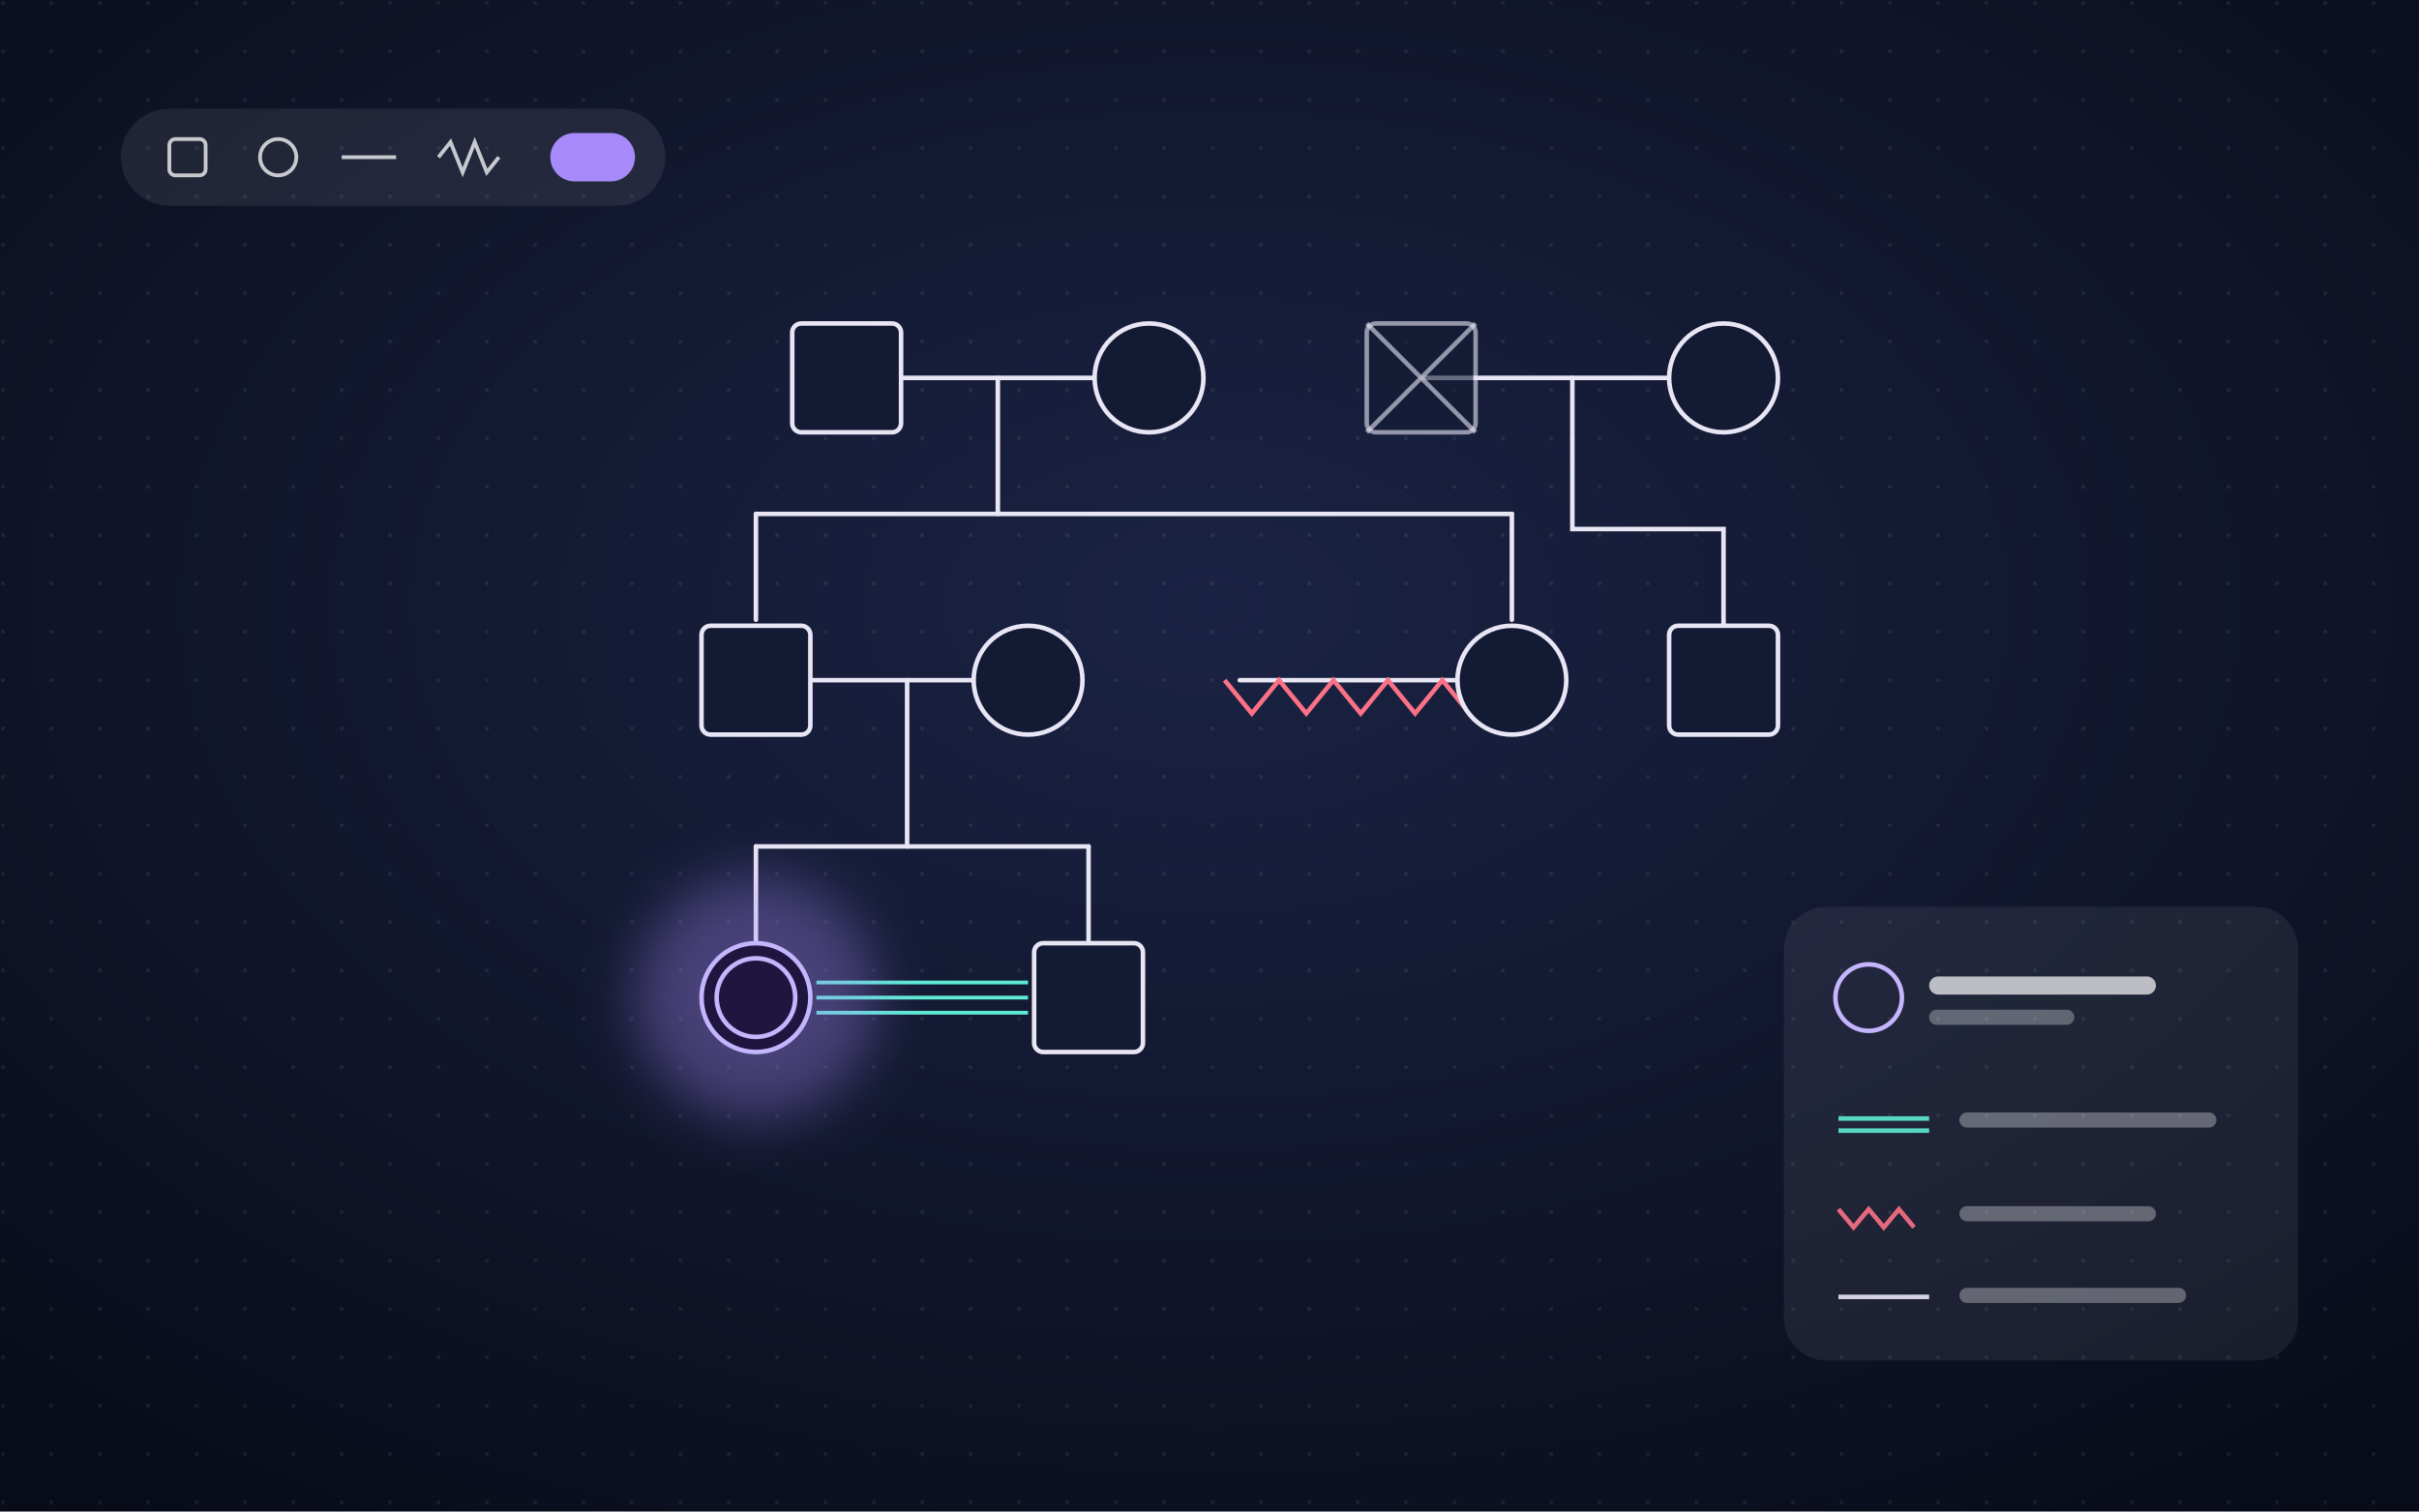
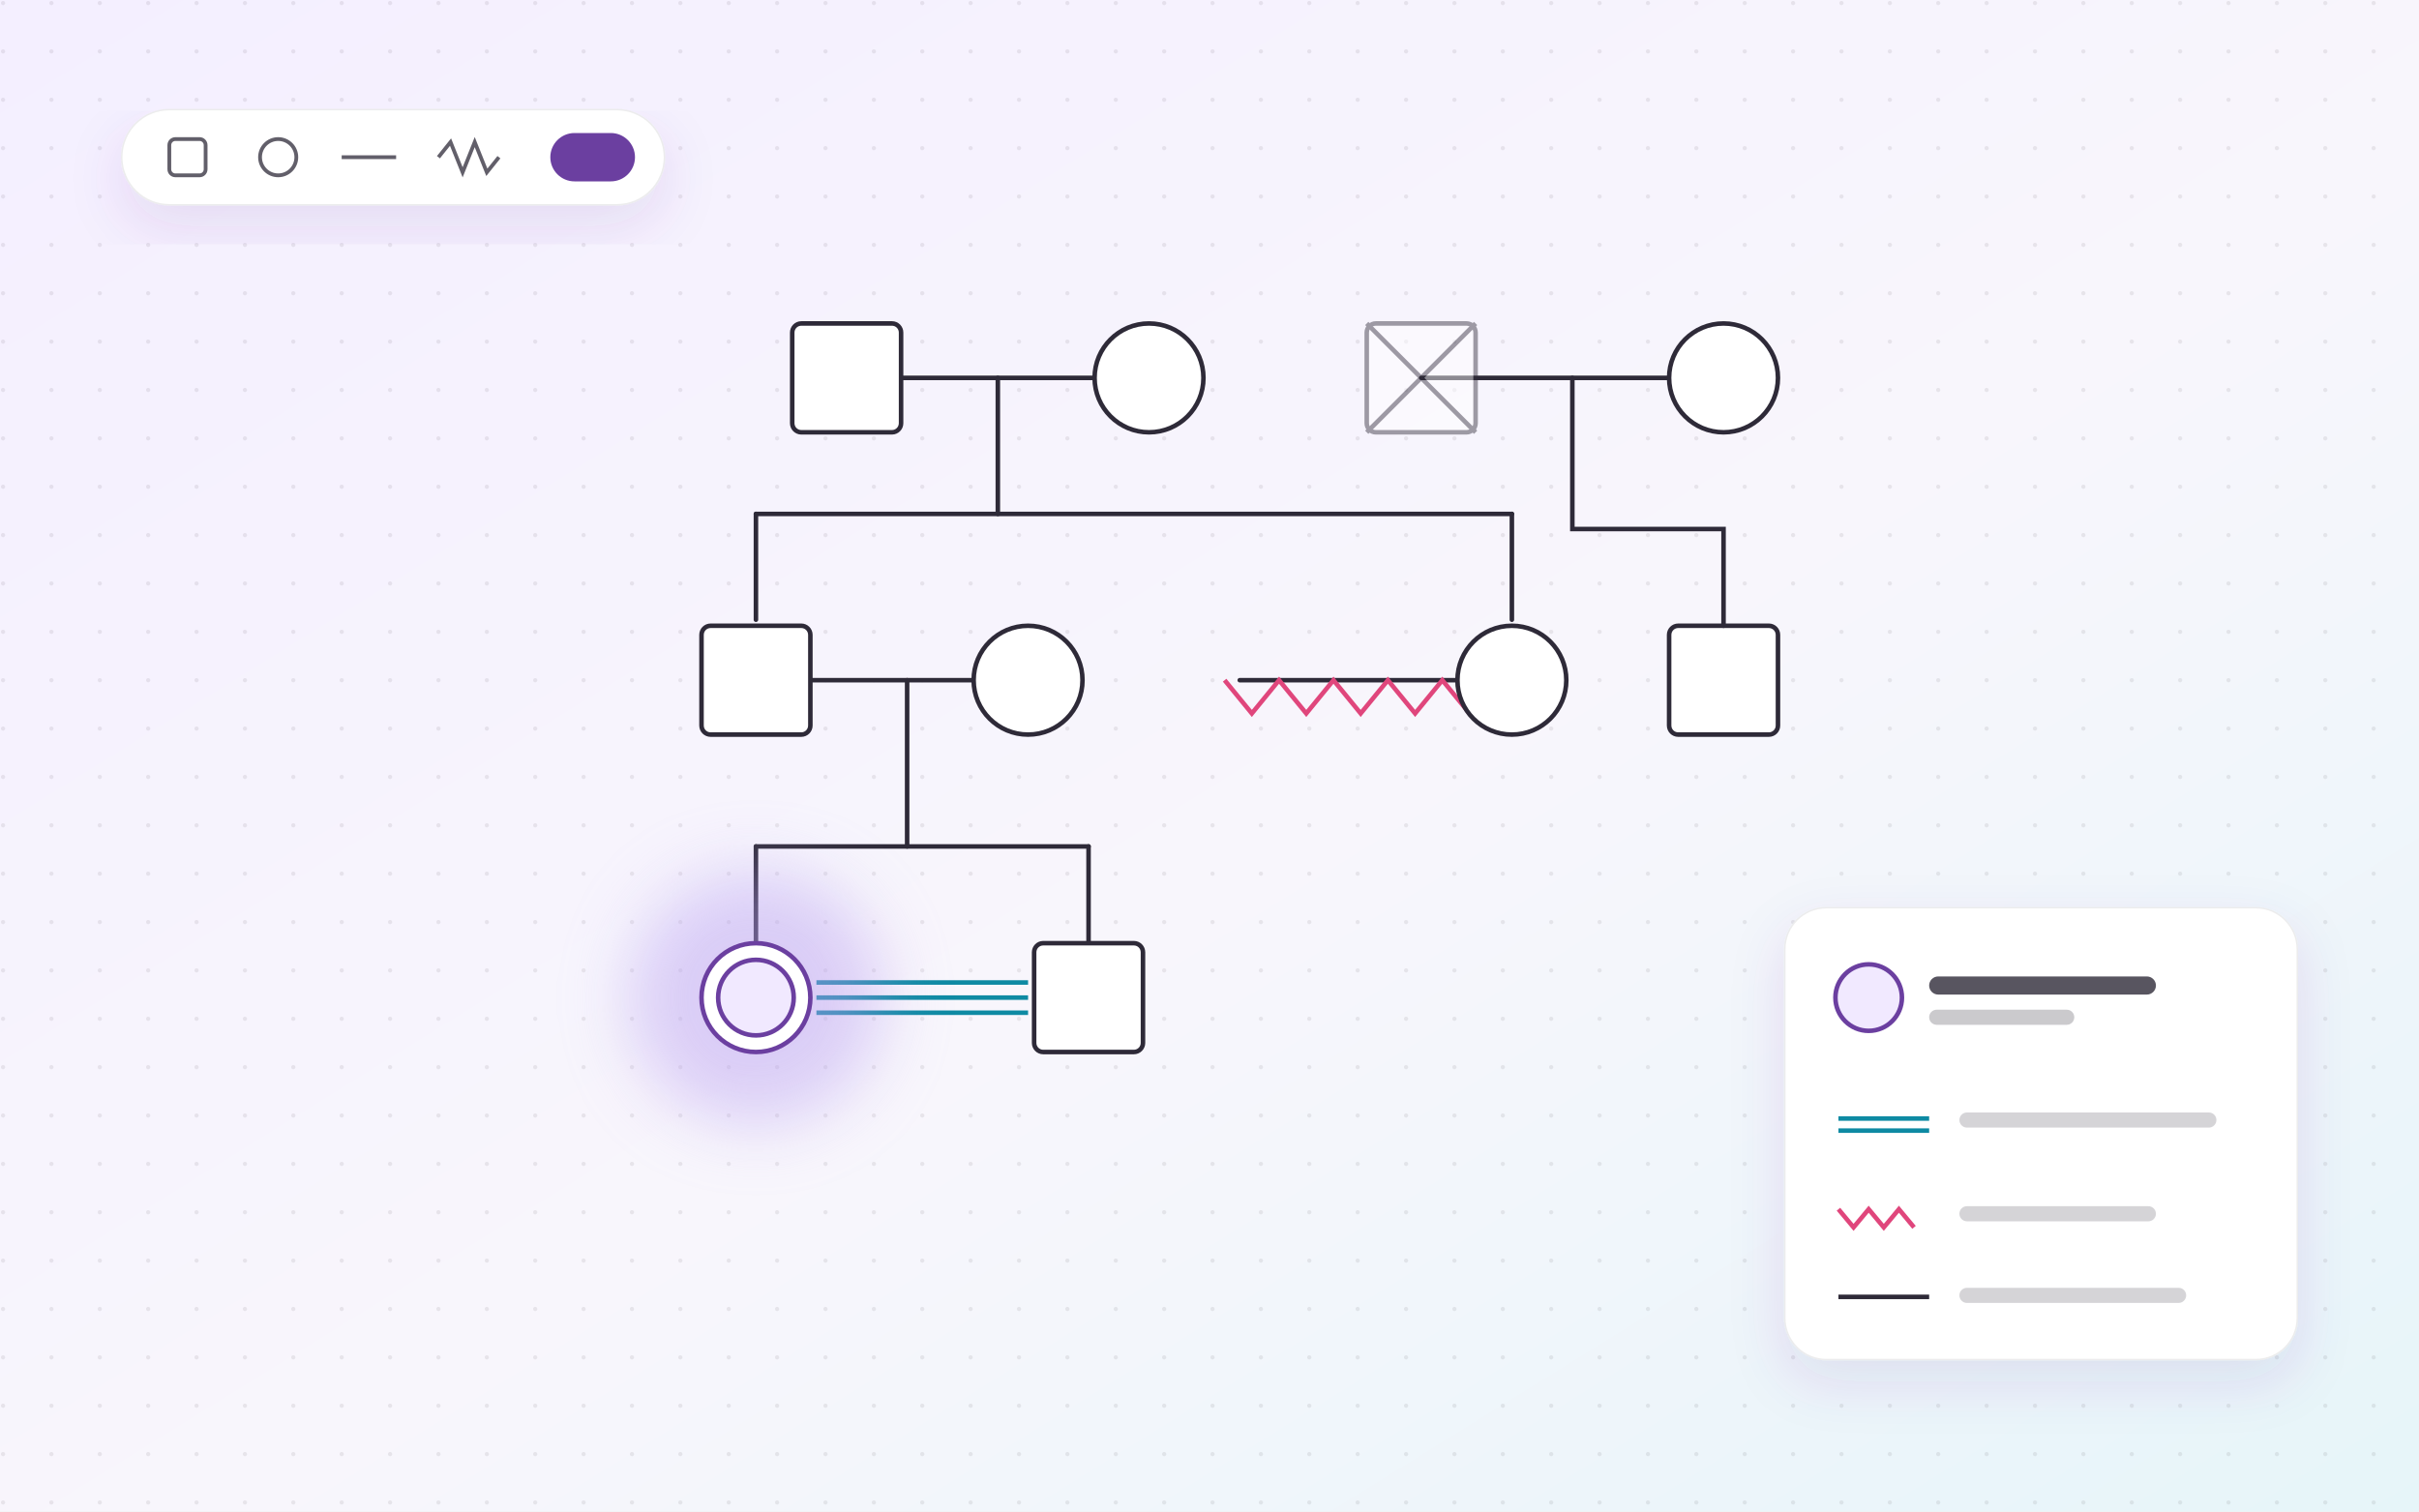
<svg xmlns="http://www.w3.org/2000/svg" viewBox="0 0 1600 1000" role="img" aria-labelledby="t">
  <defs>
-     <radialGradient id="bg" cx="50%" cy="40%" r="75%">
-       <stop offset="0" stop-color="#1b2344" />
-       <stop offset="1" stop-color="#080b18" />
-     </radialGradient>
+     <linearGradient id="bg" x1="0" y1="0" x2="1" y2="1">
+       <stop offset="0" stop-color="#f4efff" />
+       <stop offset=".55" stop-color="#f8f6fc" />
+       <stop offset="1" stop-color="#e6f5f9" />
+     </linearGradient>
    <pattern id="dots" width="32" height="32" patternUnits="userSpaceOnUse">
-       <circle cx="2" cy="2" r="1.4" fill="#ffffff" opacity=".07" />
+       <circle cx="2" cy="2" r="1.4" fill="#16131f" opacity=".08" />
    </pattern>
    <filter id="glow" x="-50%" y="-50%" width="200%" height="200%">
-       <feGaussianBlur stdDeviation="18" />
+       <feGaussianBlur stdDeviation="22" />
+     </filter>
+     <filter id="sh" x="-20%" y="-20%" width="140%" height="160%">
+       <feDropShadow dx="0" dy="14" stdDeviation="18" flood-color="#6b3fa0" flood-opacity=".12" />
    </filter>
  </defs>
  <rect width="1600" height="1000" fill="url(#bg)" />
  <rect width="1600" height="1000" fill="url(#dots)" />
-   <rect x="80" y="72" width="360" height="64" rx="32" fill="#ffffff" opacity=".08" stroke="#fff" stroke-opacity=".14" />
-   <g fill="#fff" opacity=".75">
-     <rect x="112" y="92" width="24" height="24" rx="4" fill="none" stroke="#fff" stroke-width="2.5" />
-     <circle cx="184" cy="104" r="12" fill="none" stroke="#fff" stroke-width="2.5" />
-     <path d="M226 104h36" stroke="#fff" stroke-width="2.5" />
-     <path d="M290 104l8-10 8 20 8-20 8 20 8-10" fill="none" stroke="#fff" stroke-width="2.5" />
+   <g filter="url(#sh)">
+     <rect x="80" y="72" width="360" height="64" rx="32" fill="#ffffff" />
  </g>
-   <rect x="364" y="88" width="56" height="32" rx="16" fill="#a78bfa" />
-   <g stroke="#e8e6f5" stroke-width="3" fill="none" stroke-linecap="round">
+   <rect x="80.5" y="72.5" width="359" height="63" rx="31.5" fill="none" stroke="#16131f" stroke-opacity=".08" />
+   <g fill="none" stroke="#2e2a38" stroke-width="2.5" opacity=".75">
+     <rect x="112" y="92" width="24" height="24" rx="4" />
+     <circle cx="184" cy="104" r="12" />
+     <path d="M226 104h36" />
+     <path d="M290 104l8-10 8 20 8-20 8 20 8-10" />
+   </g>
+   <rect x="364" y="88" width="56" height="32" rx="16" fill="#6b3fa0" />
+   <g stroke="#2e2a38" stroke-width="3" fill="none" stroke-linecap="round">
    <path d="M560 250h200" />
    <path d="M660 250v90" />
    <path d="M500 340h500" />
    <path d="M500 340v70" />
    <path d="M1000 340v70" />
    <path d="M940 250h200" />
-     <path d="M1040 250v40" />
    <path d="M520 450h160" />
    <path d="M1000 450h-180" />
    <path d="M600 450v110" />
    <path d="M500 560h220" />
    <path d="M500 560v70" />
    <path d="M720 560v70" />
  </g>
-   <g stroke="#5eead4" stroke-width="3" opacity=".9">
-     <path d="M1024 440 L1024 440" />
-   </g>
-   <g stroke="#5eead4" stroke-width="2.5">
+   <g stroke="#0e8aa3" stroke-width="3">
    <path d="M540 650h140" />
    <path d="M540 660h140" />
    <path d="M540 670h140" />
  </g>
-   <path d="M820 470 l18 22 18 -22 18 22 18 -22 18 22 18 -22 18 22 18 -22 18 22 18 -22" fill="none" stroke="#fb7185" stroke-width="3" transform="translate(-10,-20)" />
-   <rect x="524" y="214" width="72" height="72" rx="6" fill="#131a33" stroke="#e8e6f5" stroke-width="3" />
-   <circle cx="760" cy="250" r="36" fill="#131a33" stroke="#e8e6f5" stroke-width="3" />
-   <rect x="904" y="214" width="72" height="72" rx="6" fill="#131a33" stroke="#e8e6f5" stroke-width="3" opacity=".6" />
-   <path d="M904 214l72 72M976 214l-72 72" stroke="#e8e6f5" stroke-width="3" opacity=".6" />
-   <circle cx="1140" cy="250" r="36" fill="#131a33" stroke="#e8e6f5" stroke-width="3" />
-   <rect x="464" y="414" width="72" height="72" rx="6" fill="#131a33" stroke="#e8e6f5" stroke-width="3" />
-   <circle cx="680" cy="450" r="36" fill="#131a33" stroke="#e8e6f5" stroke-width="3" />
-   <circle cx="1000" cy="450" r="36" fill="#131a33" stroke="#e8e6f5" stroke-width="3" />
-   <rect x="1104" y="414" width="72" height="72" rx="6" fill="#131a33" stroke="#e8e6f5" stroke-width="3" />
-   <path d="M1040 290v60h100v64" stroke="#e8e6f5" stroke-width="3" fill="none" />
-   <circle cx="500" cy="660" r="80" fill="#a78bfa" opacity=".35" filter="url(#glow)" />
-   <circle cx="500" cy="660" r="36" fill="#1f1640" stroke="#c4b5fd" stroke-width="3" />
-   <circle cx="500" cy="660" r="26" fill="none" stroke="#c4b5fd" stroke-width="3" />
-   <rect x="684" y="624" width="72" height="72" rx="6" fill="#131a33" stroke="#e8e6f5" stroke-width="3" />
-   <rect x="1180" y="600" width="340" height="300" rx="28" fill="#ffffff" opacity=".07" stroke="#fff" stroke-opacity=".14" />
-   <circle cx="1236" cy="660" r="22" fill="none" stroke="#c4b5fd" stroke-width="3" />
-   <rect x="1276" y="646" width="150" height="12" rx="6" fill="#fff" opacity=".7" />
-   <rect x="1276" y="668" width="96" height="10" rx="5" fill="#fff" opacity=".3" />
-   <g opacity=".9">
-     <path d="M1216 740h60" stroke="#5eead4" stroke-width="3" />
-     <path d="M1216 748h60" stroke="#5eead4" stroke-width="3" />
-     <rect x="1296" y="736" width="170" height="10" rx="5" fill="#fff" opacity=".35" />
-     <path d="M1216 800l10 12 10-12 10 12 10-12 10 12" fill="none" stroke="#fb7185" stroke-width="3" />
-     <rect x="1296" y="798" width="130" height="10" rx="5" fill="#fff" opacity=".35" />
-     <path d="M1216 858h60" stroke="#e8e6f5" stroke-width="3" />
-     <rect x="1296" y="852" width="150" height="10" rx="5" fill="#fff" opacity=".35" />
+   <path d="M820 470 l18 22 18 -22 18 22 18 -22 18 22 18 -22 18 22 18 -22 18 22 18 -22" fill="none" stroke="#e0467c" stroke-width="3" transform="translate(-10,-20)" />
+   <g fill="#ffffff" stroke="#2e2a38" stroke-width="3">
+     <rect x="524" y="214" width="72" height="72" rx="6" />
+     <circle cx="760" cy="250" r="36" />
+     <g opacity=".45">
+       <rect x="904" y="214" width="72" height="72" rx="6" />
+       <path d="M904 214l72 72M976 214l-72 72" />
+     </g>
+     <circle cx="1140" cy="250" r="36" />
+     <rect x="464" y="414" width="72" height="72" rx="6" />
+     <circle cx="680" cy="450" r="36" />
+     <circle cx="1000" cy="450" r="36" />
+     <rect x="1104" y="414" width="72" height="72" rx="6" />
+     <rect x="684" y="624" width="72" height="72" rx="6" />
  </g>
+   <path d="M1040 250v100h100v64" stroke="#2e2a38" stroke-width="3" fill="none" stroke-linecap="round" />
+   <circle cx="500" cy="660" r="84" fill="#b69cf0" opacity=".45" filter="url(#glow)" />
+   <circle cx="500" cy="660" r="36" fill="#ffffff" stroke="#6b3fa0" stroke-width="3" />
+   <circle cx="500" cy="660" r="25" fill="#f1e9ff" stroke="#6b3fa0" stroke-width="3" />
+   <g filter="url(#sh)">
+     <rect x="1180" y="600" width="340" height="300" rx="28" fill="#ffffff" />
+   </g>
+   <rect x="1180.5" y="600.5" width="339" height="299" rx="27.5" fill="none" stroke="#16131f" stroke-opacity=".08" />
+   <circle cx="1236" cy="660" r="22" fill="#f1e9ff" stroke="#6b3fa0" stroke-width="3" />
+   <rect x="1276" y="646" width="150" height="12" rx="6" fill="#2e2a38" opacity=".8" />
+   <rect x="1276" y="668" width="96" height="10" rx="5" fill="#2e2a38" opacity=".25" />
+   <path d="M1216 740h60M1216 748h60" stroke="#0e8aa3" stroke-width="3" />
+   <rect x="1296" y="736" width="170" height="10" rx="5" fill="#2e2a38" opacity=".2" />
+   <path d="M1216 800l10 12 10-12 10 12 10-12 10 12" fill="none" stroke="#e0467c" stroke-width="3" />
+   <rect x="1296" y="798" width="130" height="10" rx="5" fill="#2e2a38" opacity=".2" />
+   <path d="M1216 858h60" stroke="#2e2a38" stroke-width="3" />
+   <rect x="1296" y="852" width="150" height="10" rx="5" fill="#2e2a38" opacity=".2" />
</svg>
